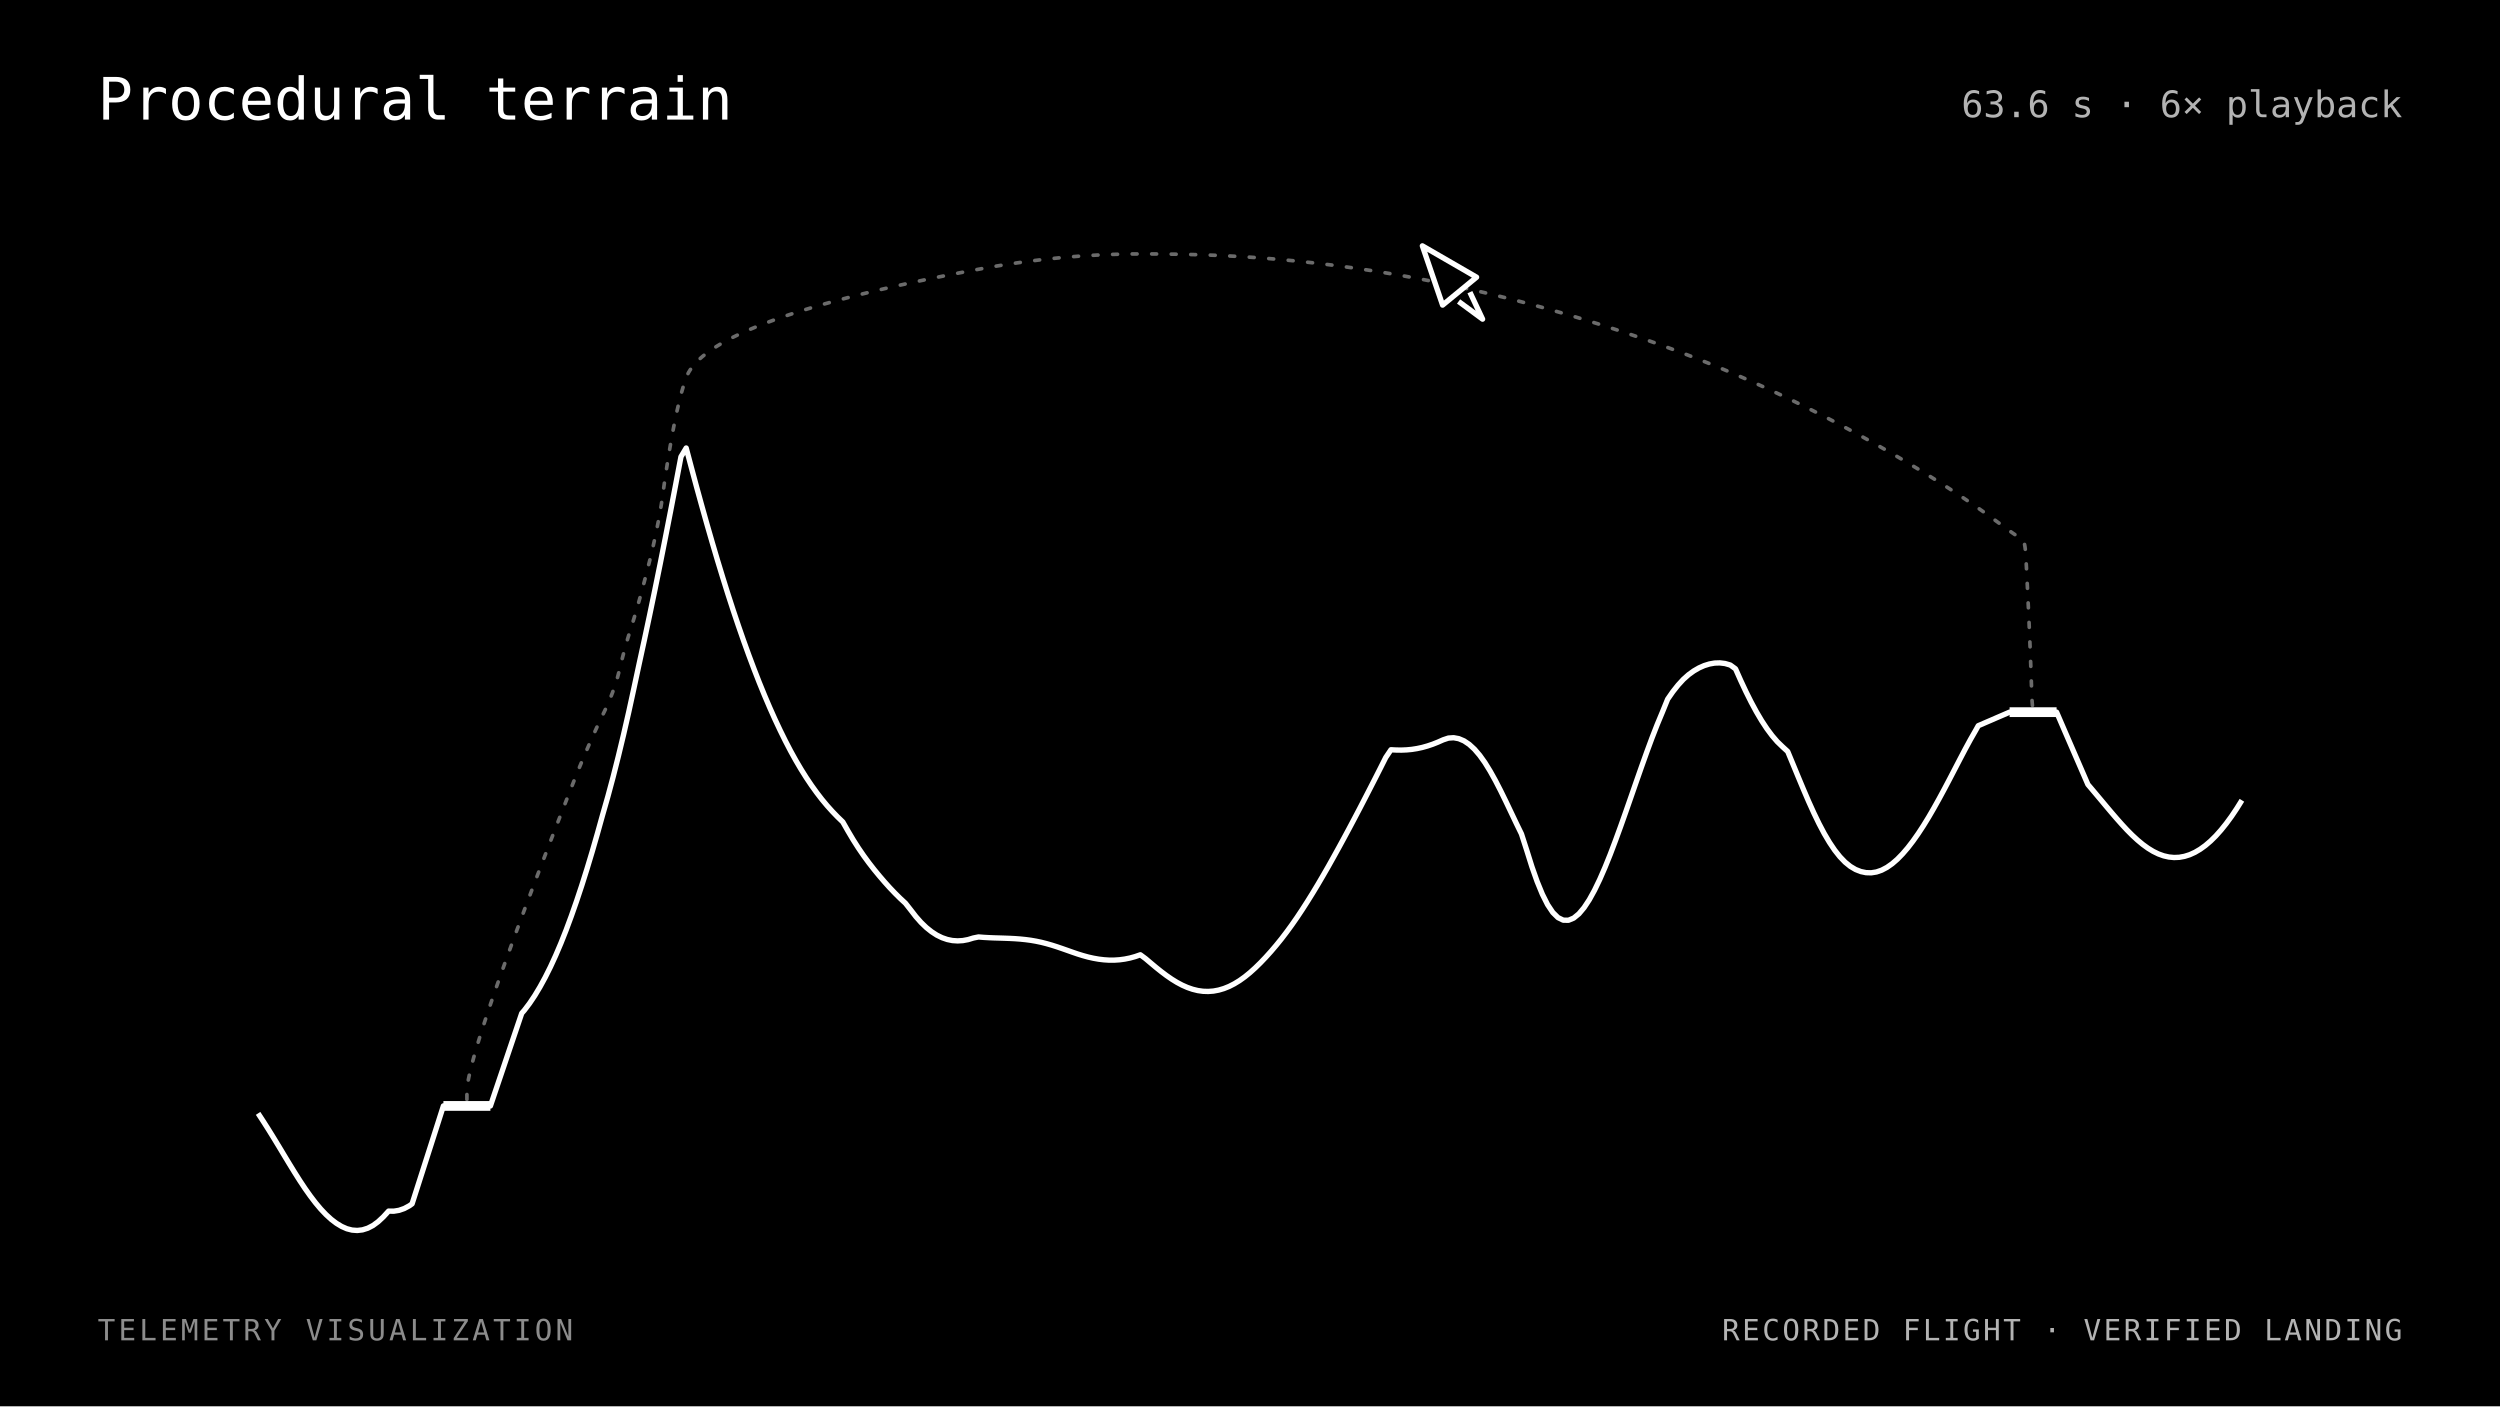
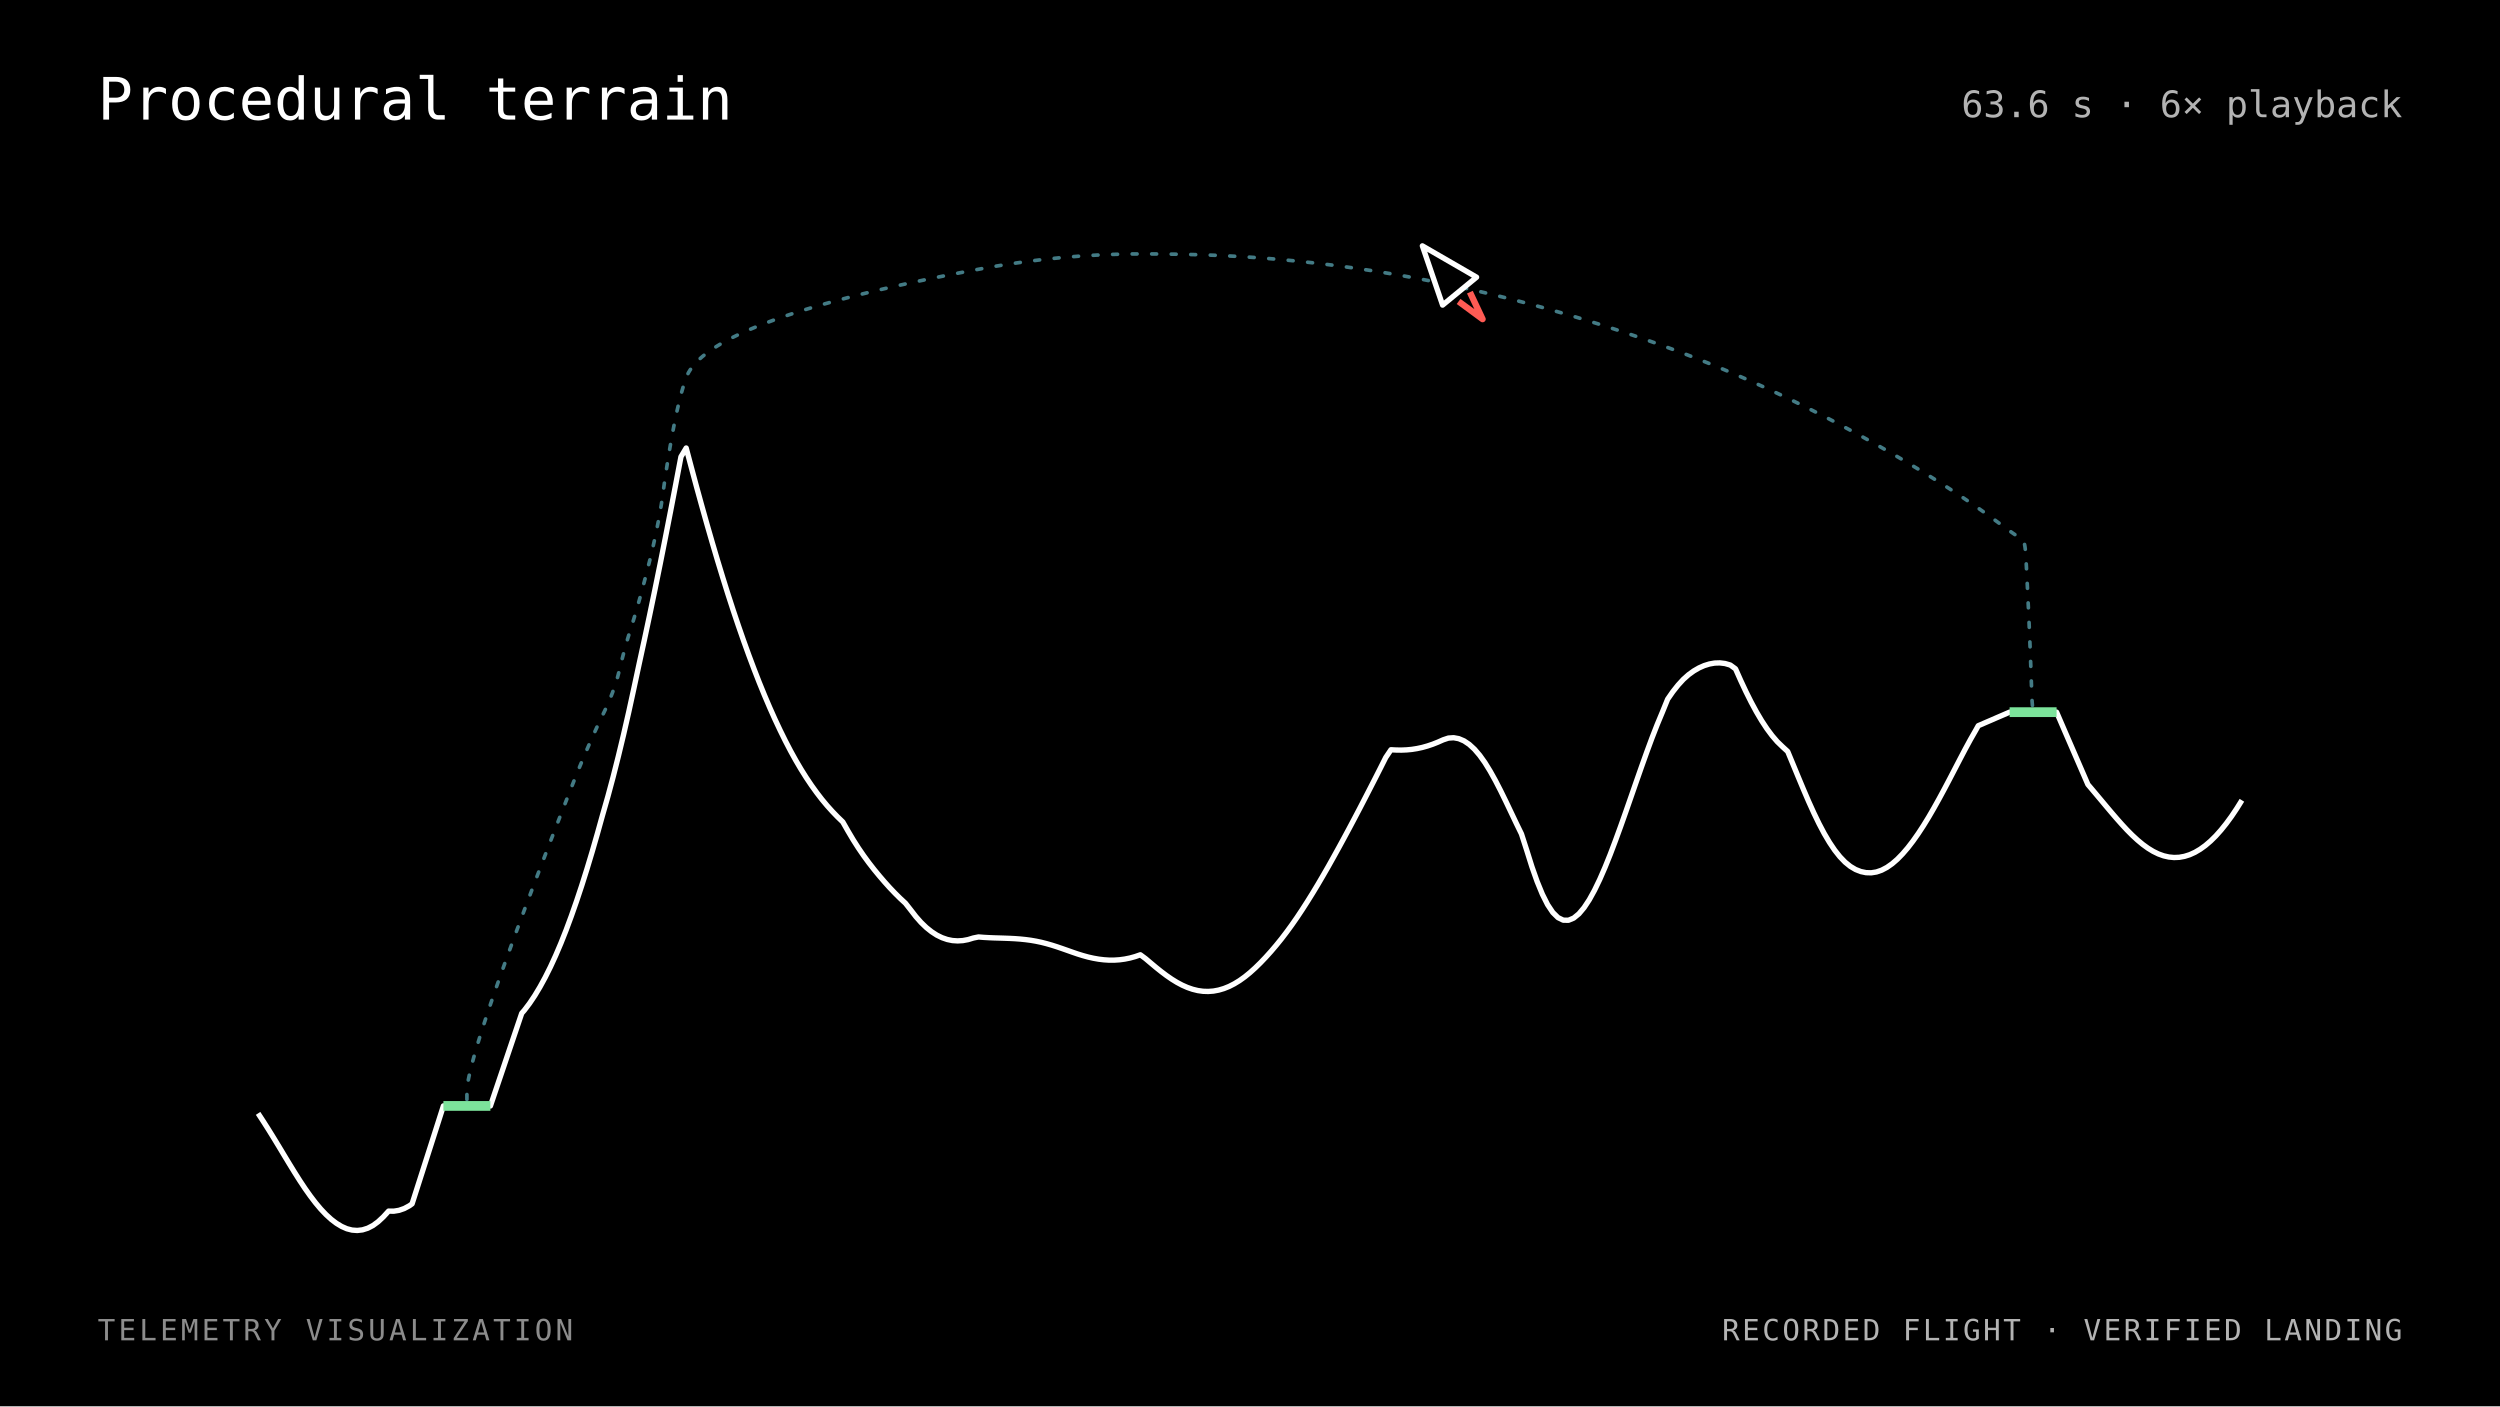
<svg xmlns="http://www.w3.org/2000/svg" width="1024" height="576" viewBox="0 0 1024 576" role="img" aria-labelledby="title desc">
  <rect width="1024" height="576" fill="black" />
  <g font-family="monospace" fill="white">
    <text x="40" y="49" font-size="24">Procedural terrain</text>
    <text x="984" y="48" text-anchor="end" font-size="15" opacity="0.7">63.6 s · 6× playback</text>
    <polyline points="105.71,456.04 107.85,459.31 109.99,462.68 112.13,466.14 114.27,469.66 116.40,473.21 118.54,476.75 120.68,480.23 122.82,483.61 124.96,486.84 127.10,489.86 129.23,492.66 131.37,495.21 133.51,497.47 135.65,499.43 137.79,501.06 139.93,502.35 142.06,503.29 144.20,503.84 146.34,504.00 148.48,503.75 150.62,503.08 152.76,501.97 154.89,500.41 157.03,498.41 159.17,496.07 161.31,496.10 163.45,495.75 165.59,495.01 167.72,493.86 168.79,493.08 169.86,489.74 172.00,483.06 174.14,476.38 176.28,469.70 178.42,463.02 180.55,456.34 181.62,452.99 182.69,452.99 184.83,452.99 186.97,452.99 189.11,452.99 191.25,452.99 193.38,452.99 195.52,452.99 197.66,452.99 199.80,452.99 200.87,452.99 201.94,449.83 204.08,443.51 206.22,437.18 208.35,430.86 210.49,424.53 212.63,418.21 213.70,415.04 214.77,413.81 216.91,410.98 219.05,407.79 221.18,404.24 223.32,400.32 225.46,396.04 227.60,391.38 229.74,386.36 231.88,380.97 234.01,375.23 236.15,369.13 238.29,362.69 240.43,355.91 242.57,348.81 244.71,341.39 246.84,333.74 248.98,326.26 251.12,318.29 253.26,309.85 255.40,300.95 257.54,291.60 259.67,281.83 261.81,271.86 263.95,262.02 266.09,251.96 268.23,241.67 270.37,231.16 272.50,220.44 274.64,209.51 276.78,198.39 278.92,187.09 281.06,183.51 283.20,191.57 285.33,199.49 287.47,207.26 289.61,214.86 291.75,222.28 293.89,229.51 296.03,236.53 298.16,243.33 300.30,249.92 302.44,256.29 304.58,262.44 306.72,268.36 308.86,274.06 310.99,279.53 313.13,284.77 315.27,289.79 317.41,294.58 319.55,299.14 321.69,303.48 323.82,307.58 325.96,311.45 328.10,315.09 330.24,318.50 332.38,321.69 334.52,324.66 336.65,327.43 338.79,330.00 340.93,332.38 343.07,334.60 345.21,336.67 347.35,340.42 349.48,344.01 351.62,347.36 353.76,350.49 355.90,353.41 358.04,356.16 360.18,358.76 362.32,361.25 364.45,363.62 366.59,365.86 368.73,367.98 370.87,369.96 373.01,372.68 375.15,375.45 377.28,377.86 379.42,379.92 381.56,381.63 383.70,383.02 385.84,384.07 387.98,384.81 390.11,385.25 392.25,385.39 394.39,385.26 396.53,384.86 398.67,384.21 400.81,383.78 402.94,383.95 405.08,384.07 407.22,384.16 409.36,384.22 411.50,384.29 413.64,384.37 415.77,384.48 417.91,384.64 420.05,384.86 422.19,385.14 424.33,385.51 426.47,385.96 428.60,386.50 430.74,387.11 432.88,387.79 435.02,388.52 437.16,389.27 439.30,390.03 441.43,390.76 443.57,391.42 445.71,392.01 447.85,392.49 449.99,392.87 452.13,393.13 454.26,393.27 456.40,393.27 458.54,393.13 460.68,392.84 462.82,392.41 464.96,391.82 467.09,391.08 469.23,392.66 471.37,394.47 473.51,396.26 475.65,397.97 477.79,399.58 479.92,401.05 482.06,402.37 484.20,403.51 486.34,404.46 488.48,405.20 490.62,405.73 492.75,406.03 494.89,406.10 497.03,405.94 499.17,405.54 501.31,404.91 503.45,404.05 505.58,402.96 507.72,401.65 509.86,400.12 512.00,398.38 514.14,396.45 516.28,394.36 518.42,392.12 520.55,389.76 522.69,387.25 524.83,384.61 526.97,381.81 529.11,378.87 531.25,375.80 533.38,372.59 535.52,369.26 537.66,365.82 539.80,362.27 541.94,358.62 544.08,354.90 546.21,351.09 548.35,347.22 550.49,343.29 552.63,339.31 554.77,335.27 556.91,331.20 559.04,327.08 561.18,322.93 563.32,318.75 565.46,314.53 567.60,310.27 569.74,307.10 571.87,307.21 574.01,307.24 576.15,307.15 578.29,306.95 580.43,306.61 582.57,306.15 584.70,305.55 586.84,304.83 588.98,303.98 591.12,303.03 593.26,302.32 595.40,302.17 597.53,302.56 599.67,303.47 601.81,304.91 603.95,306.88 606.09,309.38 608.23,312.38 610.36,315.84 612.50,319.68 614.64,323.84 616.78,328.21 618.92,332.70 621.06,337.20 623.19,341.58 625.33,348.20 627.47,355.01 629.61,361.07 631.75,366.28 633.89,370.54 636.02,373.74 638.16,375.85 640.30,376.90 642.44,376.94 644.58,376.05 646.72,374.30 648.85,371.76 650.99,368.51 653.13,364.62 655.27,360.18 657.41,355.27 659.55,349.97 661.68,344.34 663.82,338.47 665.96,332.43 668.10,326.30 670.24,320.14 672.38,314.03 674.52,308.05 676.65,302.28 678.79,296.79 680.93,291.65 683.07,286.38 685.21,283.30 687.35,280.60 689.48,278.28 691.62,276.37 693.76,274.82 695.90,273.58 698.04,272.63 700.18,271.97 702.31,271.59 704.45,271.52 706.59,271.78 708.73,272.40 710.87,273.96 713.01,278.76 715.14,283.31 717.28,287.59 719.42,291.55 721.56,295.18 723.70,298.44 725.84,301.31 727.97,303.79 730.11,305.86 732.25,307.82 734.39,312.98 736.53,318.16 738.67,323.28 740.80,328.24 742.94,332.97 745.08,337.39 747.22,341.44 749.36,345.06 751.50,348.24 753.63,350.93 755.77,353.15 757.91,354.88 760.05,356.15 762.19,356.99 764.33,357.44 766.46,357.50 768.60,357.16 770.74,356.42 772.88,355.29 775.02,353.79 777.16,351.94 779.29,349.75 781.43,347.26 783.57,344.48 785.71,341.44 787.85,338.17 789.99,334.68 792.12,331.01 794.26,327.17 796.40,323.21 798.54,319.15 800.68,315.03 802.82,310.91 804.95,306.85 807.09,302.91 809.23,299.17 810.30,297.25 811.37,296.79 813.51,295.86 815.65,294.94 817.78,294.01 819.92,293.09 822.06,292.16 823.13,291.70 824.20,291.70 826.34,291.70 828.48,291.70 830.62,291.70 832.75,291.70 834.89,291.70 837.03,291.70 839.17,291.70 841.31,291.70 842.38,291.70 843.45,294.17 845.58,299.11 847.72,304.05 849.86,308.99 852.00,313.93 854.14,318.87 855.21,321.34 856.28,322.59 858.41,325.12 860.55,327.67 862.69,330.23 864.83,332.77 866.97,335.26 869.11,337.67 871.24,339.97 873.38,342.12 875.52,344.09 877.66,345.87 879.80,347.42 881.94,348.73 884.07,349.77 886.21,350.54 888.35,351.03 890.49,351.24 892.63,351.15 894.77,350.76 896.90,350.09 899.04,349.12 901.18,347.86 903.32,346.32 905.46,344.49 907.60,342.38 909.73,339.99 911.87,337.33 914.01,334.41 916.15,331.22 918.29,327.79" fill="none" stroke="white" stroke-width="2.2" stroke-linejoin="round" />
-     <path d="M181.62 452.99h19.25" stroke="white" stroke-width="4" />
-     <path d="M823.13 291.70h19.25" stroke="white" stroke-width="4" />
-     <polyline points="191.25,450.32 191.25,450.30 191.25,450.23 191.25,450.12 191.25,449.97 191.25,449.78 191.25,449.54 191.25,449.26 191.25,448.94 191.25,448.58 191.25,448.17 191.25,447.72 191.25,447.26 191.25,446.83 191.27,446.37 191.30,445.88 191.35,445.35 191.42,444.79 191.50,444.20 191.60,443.57 191.71,442.90 191.84,442.20 191.99,441.47 192.15,440.70 192.32,439.90 192.51,439.06 192.72,438.19 192.94,437.29 193.18,436.35 193.44,435.37 193.71,434.36 193.99,433.32 194.29,432.24 194.61,431.13 194.94,429.99 195.29,428.80 195.66,427.59 196.04,426.34 196.43,425.06 196.84,423.74 197.27,422.39 197.71,421.00 198.17,419.58 198.65,418.12 199.14,416.63 199.64,415.11 200.16,413.55 200.70,411.95 201.25,410.33 201.82,408.66 202.40,406.97 203.00,405.24 203.62,403.47 204.25,401.67 204.90,399.84 205.56,397.97 206.24,396.06 206.93,394.13 207.64,392.16 208.36,390.15 209.11,388.11 209.86,386.03 210.63,383.92 211.42,381.78 212.23,379.60 213.04,377.39 213.88,375.14 214.73,372.86 215.60,370.54 216.48,368.19 217.38,365.81 218.29,363.39 219.22,360.94 220.16,358.45 221.12,355.93 222.10,353.37 223.09,350.78 224.10,348.15 225.12,345.49 226.16,342.80 227.22,340.07 228.29,337.31 229.37,334.51 230.47,331.68 231.59,328.81 232.73,325.91 233.87,322.98 235.04,320.02 236.20,317.11 237.36,314.25 238.53,311.44 239.69,308.68 240.86,305.98 242.02,303.33 243.18,300.73 244.35,298.18 245.51,295.69 246.67,293.25 247.83,290.86 248.90,288.52 249.88,286.23 250.77,283.99 251.57,281.79 252.28,279.65 252.91,277.56 253.44,275.52 253.92,273.52 254.40,271.58 254.88,269.70 255.36,267.86 255.83,266.08 256.31,264.35 256.79,262.67 257.27,261.04 257.75,259.47 258.22,257.95 258.70,256.45 259.19,254.91 259.67,253.33 260.16,251.71 260.64,250.06 261.13,248.36 261.63,246.63 262.12,244.86 262.62,243.05 263.12,241.21 263.62,239.32 264.13,237.40 264.64,235.44 265.15,233.44 265.66,231.42 266.17,229.42 266.67,227.38 267.16,225.31 267.64,223.20 268.12,221.05 268.59,218.86 269.04,216.64 269.49,214.38 269.93,212.08 270.36,209.73 270.77,207.34 271.15,204.91 271.48,202.47 271.82,200.07 272.15,197.73 272.49,195.44 272.82,193.21 273.16,191.02 273.49,188.89 273.83,186.81 274.17,184.78 274.50,182.81 274.84,180.88 275.17,179.01 275.51,177.20 275.84,175.43 276.18,173.72 276.51,172.06 276.85,170.45 277.18,168.89 277.52,167.39 277.85,165.94 278.19,164.54 278.52,163.20 278.86,161.90 279.19,160.66 279.53,159.47 279.86,158.34 280.20,157.25 280.53,156.22 280.87,155.24 281.21,154.32 281.61,153.40 282.09,152.48 282.65,151.57 283.28,150.66 283.99,149.75 284.77,148.85 285.64,147.94 286.57,147.04 287.59,146.14 288.68,145.25 289.85,144.35 291.10,143.46 292.42,142.57 293.82,141.69 295.29,140.80 296.84,139.92 298.47,139.04 300.18,138.16 301.96,137.29 303.82,136.42 305.75,135.55 307.76,134.68 309.85,133.81 312.02,132.95 314.26,132.09 316.58,131.23 318.97,130.37 321.44,129.52 323.99,128.67 326.62,127.82 329.32,126.97 332.10,126.13 334.95,125.29 337.88,124.45 340.89,123.61 343.98,122.78 347.14,121.95 350.38,121.12 353.69,120.29 357.08,119.46 360.55,118.64 364.09,117.82 367.71,117.00 371.41,116.19 375.19,115.37 379.04,114.56 382.97,113.75 386.97,112.95 391.05,112.14 395.21,111.34 399.44,110.54 403.75,109.75 408.07,109.00 412.39,108.30 416.71,107.66 421.03,107.06 425.35,106.52 429.67,106.03 433.99,105.60 438.31,105.22 442.63,104.88 446.95,104.61 451.28,104.38 455.60,104.21 459.92,104.08 464.24,104.02 468.56,104.00 472.88,104.02 477.19,104.06 481.49,104.12 485.78,104.20 490.05,104.31 494.29,104.44 498.50,104.60 502.68,104.80 506.82,105.02 510.94,105.27 515.01,105.55 519.06,105.85 523.07,106.19 527.04,106.54 530.99,106.93 534.89,107.33 538.77,107.76 542.61,108.21 546.41,108.68 550.18,109.18 553.92,109.69 557.62,110.22 561.29,110.77 564.93,111.34 568.53,111.93 572.10,112.53 575.64,113.15 579.14,113.79 582.61,114.44 586.04,115.11 589.44,115.79 592.81,116.48 596.15,117.19 599.45,117.91 602.72,118.64 605.96,119.38 609.16,120.13 612.33,120.89 615.47,121.66 618.58,122.44 621.66,123.23 624.70,124.03 627.71,124.83 630.69,125.64 633.64,126.46 636.56,127.28 639.45,128.11 642.30,128.94 645.13,129.77 647.92,130.61 650.69,131.45 653.42,132.30 656.12,133.14 658.80,134.00 661.44,134.85 664.05,135.71 666.63,136.56 669.18,137.43 671.71,138.29 674.20,139.15 676.66,140.02 679.09,140.89 681.50,141.75 683.87,142.63 686.22,143.50 688.54,144.37 690.83,145.24 693.09,146.11 695.32,146.99 697.52,147.86 699.70,148.73 701.85,149.61 703.97,150.48 706.06,151.35 708.13,152.22 710.17,153.09 712.18,153.95 714.17,154.82 716.13,155.68 718.06,156.54 719.97,157.40 721.86,158.25 723.71,159.10 725.55,159.95 727.36,160.80 729.14,161.64 730.90,162.47 732.63,163.31 734.35,164.13 736.03,164.96 737.70,165.77 739.34,166.59 740.96,167.40 742.55,168.20 744.12,169.00 745.67,169.79 747.20,170.57 748.71,171.35 750.19,172.13 751.66,172.89 753.10,173.65 754.52,174.41 755.92,175.16 757.30,175.90 758.65,176.63 759.99,177.36 761.31,178.08 762.61,178.79 763.89,179.50 765.15,180.20 766.39,180.89 767.61,181.57 768.81,182.25 770.00,182.92 771.16,183.59 772.31,184.24 773.44,184.89 774.55,185.53 775.64,186.17 776.72,186.80 777.78,187.42 778.82,188.03 779.85,188.64 780.86,189.23 781.85,189.83 782.82,190.41 783.78,190.99 784.73,191.56 785.66,192.12 786.57,192.68 787.47,193.23 788.35,193.77 789.22,194.31 790.07,194.83 790.91,195.36 791.73,195.87 792.54,196.38 793.34,196.88 794.12,197.38 794.89,197.87 795.65,198.35 796.39,198.82 797.12,199.29 797.83,199.75 798.54,200.21 799.23,200.66 799.91,201.10 800.57,201.54 801.23,201.97 801.87,202.40 802.50,202.82 803.12,203.23 803.73,203.64 804.33,204.04 804.91,204.43 805.49,204.82 806.05,205.21 806.60,205.58 807.15,205.96 807.68,206.32 808.20,206.69 808.72,207.04 809.22,207.39 809.72,207.74 810.20,208.08 810.68,208.41 811.14,208.74 811.60,209.06 812.05,209.38 812.49,209.69 812.92,210.00 813.34,210.30 813.76,210.60 814.16,210.89 814.56,211.18 814.95,211.46 815.34,211.74 815.71,212.01 816.08,212.28 816.44,212.54 816.80,212.80 817.14,213.05 817.48,213.30 817.82,213.55 818.14,213.78 818.46,214.02 818.77,214.25 819.08,214.47 819.38,214.69 819.68,214.91 819.96,215.12 820.25,215.33 820.52,215.53 820.79,215.73 821.06,215.93 821.32,216.12 821.57,216.30 821.82,216.49 822.07,216.66 822.31,216.84 822.54,217.01 822.77,217.18 822.99,217.34 823.21,217.50 823.43,217.65 823.64,217.80 823.84,217.95 824.05,218.09 824.24,218.23 824.44,218.37 824.62,218.50 824.81,218.63 824.99,218.75 825.17,218.87 825.34,218.99 825.51,219.11 825.68,219.22 825.84,219.33 826.00,219.43 826.15,219.53 826.30,219.63 826.45,219.73 826.60,219.82 826.74,219.91 826.88,219.99 827.01,220.08 827.15,220.16 827.28,220.23 827.40,220.31 827.53,220.38 827.65,220.44 827.77,220.51 827.88,220.57 828.00,220.63 828.11,220.69 828.22,220.74 828.32,220.80 828.43,220.89 828.52,220.99 828.62,221.12 828.71,221.27 828.79,221.44 828.87,221.63 828.95,221.83 829.02,222.04 829.09,222.27 829.15,222.52 829.21,222.77 829.27,223.04 829.32,223.31 829.37,223.60 829.42,223.89 829.46,224.19 829.50,224.50 829.54,224.81 829.57,225.13 829.61,225.46 829.64,225.79 829.67,226.14 829.70,226.55 829.73,227.01 829.75,227.49 829.78,227.99 829.81,228.50 829.84,229.01 829.87,229.54 829.90,230.08 829.93,230.62 829.96,231.18 829.99,231.74 830.02,232.31 830.05,232.89 830.08,233.47 830.11,234.06 830.14,234.66 830.17,235.25 830.19,235.83 830.22,236.42 830.25,237.01 830.28,237.60 830.31,238.19 830.34,238.78 830.37,239.37 830.40,239.97 830.43,240.57 830.46,241.16 830.49,241.77 830.52,242.37 830.55,242.98 830.58,243.59 830.61,244.20 830.63,244.82 830.66,245.44 830.69,246.06 830.72,246.68 830.75,247.31 830.78,247.94 830.81,248.57 830.84,249.20 830.87,249.84 830.90,250.48 830.93,251.12 830.96,251.76 830.99,252.39 831.01,253.03 831.04,253.67 831.07,254.31 831.10,254.94 831.13,255.57 831.15,256.20 831.18,256.83 831.21,257.46 831.23,258.08 831.26,258.70 831.29,259.32 831.31,259.93 831.34,260.54 831.36,261.15 831.39,261.75 831.41,262.34 831.44,262.94 831.46,263.53 831.48,264.11 831.51,264.69 831.53,265.26 831.55,265.83 831.57,266.40 831.59,266.96 831.62,267.51 831.64,268.06 831.66,268.60 831.68,269.14 831.70,269.67 831.72,270.20 831.74,270.72 831.75,271.23 831.77,271.74 831.79,272.24 831.81,272.74 831.83,273.23 831.84,273.71 831.86,274.19 831.88,274.66 831.89,275.13 831.91,275.59 831.93,276.04 831.94,276.48 831.96,276.92 831.97,277.35 831.99,277.78 832.00,278.20 832.01,278.61 832.03,279.01 832.04,279.41 832.05,279.80 832.07,280.18 832.08,280.56 832.09,280.92 832.11,281.29 832.12,281.64 832.13,281.98 832.14,282.32 832.15,282.65 832.16,282.97 832.18,283.28 832.19,283.59 832.20,283.88 832.21,284.17 832.22,284.44 832.23,284.71 832.24,284.97 832.25,285.22 832.26,285.46 832.27,285.69 832.28,285.91 832.28,286.13 832.29,286.33 832.30,286.53 832.31,286.72 832.32,286.90 832.33,287.08 832.35,287.25 832.36,287.42 832.37,287.58 832.38,287.74 832.39,287.89 832.41,288.04 832.42,288.18 832.43,288.32 832.44,288.46 832.45,288.58 832.46,288.68 832.47,288.78 832.48,288.85 832.49,288.92 832.51,288.97 832.52,289.01 832.52,289.03" fill="none" stroke="white" stroke-opacity="0.42" stroke-width="1.5" stroke-dasharray="2 6" stroke-linecap="round" />
+     <path d="M181.62 452.99h19.25" stroke="#7ce39b" stroke-width="4" />
+     <path d="M823.13 291.70h19.25" stroke="#7ce39b" stroke-width="4" />
+     <polyline points="191.25,450.32 191.25,450.30 191.25,450.23 191.25,450.12 191.25,449.97 191.25,449.78 191.25,449.54 191.25,449.26 191.25,448.94 191.25,448.58 191.25,448.17 191.25,447.72 191.25,447.26 191.25,446.83 191.27,446.37 191.30,445.88 191.35,445.35 191.42,444.79 191.50,444.20 191.60,443.57 191.71,442.90 191.84,442.20 191.99,441.47 192.15,440.70 192.32,439.90 192.51,439.06 192.72,438.19 192.94,437.29 193.18,436.35 193.44,435.37 193.71,434.36 193.99,433.32 194.29,432.24 194.61,431.13 194.94,429.99 195.29,428.80 195.66,427.59 196.04,426.34 196.43,425.06 196.84,423.74 197.27,422.39 197.71,421.00 198.17,419.58 198.65,418.12 199.14,416.63 199.64,415.11 200.16,413.55 200.70,411.95 201.25,410.33 201.82,408.66 202.40,406.97 203.00,405.24 203.62,403.47 204.25,401.67 204.90,399.84 205.56,397.97 206.24,396.06 206.93,394.13 207.64,392.16 208.36,390.15 209.11,388.11 209.86,386.03 210.63,383.92 211.42,381.78 212.23,379.60 213.04,377.39 213.88,375.14 214.73,372.86 215.60,370.54 216.48,368.19 217.38,365.81 218.29,363.39 219.22,360.94 220.16,358.45 221.12,355.93 222.10,353.37 223.09,350.78 224.10,348.15 225.12,345.49 226.16,342.80 227.22,340.07 228.29,337.31 229.37,334.51 230.47,331.68 231.59,328.81 232.73,325.91 233.87,322.98 235.04,320.02 236.20,317.11 237.36,314.25 238.53,311.44 239.69,308.68 240.86,305.98 242.02,303.33 243.18,300.73 244.35,298.18 245.51,295.69 246.67,293.25 247.83,290.86 248.90,288.52 249.88,286.23 250.77,283.99 251.57,281.79 252.28,279.65 252.91,277.56 253.44,275.52 253.92,273.52 254.40,271.58 254.88,269.70 255.36,267.86 255.83,266.08 256.31,264.35 256.79,262.67 257.27,261.04 257.75,259.47 258.22,257.95 258.70,256.45 259.19,254.91 259.67,253.33 260.16,251.71 260.64,250.06 261.13,248.36 261.63,246.63 262.12,244.86 262.62,243.05 263.12,241.21 263.62,239.32 264.13,237.40 264.64,235.44 265.15,233.44 265.66,231.42 266.17,229.42 266.67,227.38 267.16,225.31 267.64,223.20 268.12,221.05 268.59,218.86 269.04,216.64 269.49,214.38 269.93,212.08 270.36,209.73 270.77,207.34 271.15,204.91 271.48,202.47 271.82,200.07 272.15,197.73 272.49,195.44 272.82,193.21 273.16,191.02 273.49,188.89 273.83,186.81 274.17,184.78 274.50,182.81 274.84,180.88 275.17,179.01 275.51,177.20 275.84,175.43 276.18,173.72 276.51,172.06 276.85,170.45 277.18,168.89 277.52,167.39 277.85,165.94 278.19,164.54 278.52,163.20 278.86,161.90 279.19,160.66 279.53,159.47 279.86,158.34 280.20,157.25 280.53,156.22 280.87,155.24 281.21,154.32 281.61,153.40 282.09,152.48 282.65,151.57 283.28,150.66 283.99,149.75 284.77,148.85 285.64,147.94 286.57,147.04 287.59,146.14 288.68,145.25 289.85,144.35 291.10,143.46 292.42,142.57 293.82,141.69 295.29,140.80 296.84,139.92 298.47,139.04 300.18,138.16 301.96,137.29 303.82,136.42 305.75,135.55 307.76,134.68 309.85,133.81 312.02,132.95 314.26,132.09 316.58,131.23 318.97,130.37 321.44,129.52 323.99,128.67 326.62,127.82 329.32,126.97 332.10,126.13 334.95,125.29 337.88,124.45 340.89,123.61 343.98,122.78 347.14,121.95 350.38,121.12 353.69,120.29 357.08,119.46 360.55,118.64 364.09,117.82 367.71,117.00 371.41,116.19 375.19,115.37 379.04,114.56 382.97,113.75 386.97,112.95 391.05,112.14 395.21,111.34 399.44,110.54 403.75,109.75 408.07,109.00 412.39,108.30 416.71,107.66 421.03,107.06 425.35,106.52 429.67,106.03 433.99,105.60 438.31,105.22 442.63,104.88 446.95,104.61 451.28,104.38 455.60,104.21 459.92,104.08 464.24,104.02 468.56,104.00 472.88,104.02 477.19,104.06 481.49,104.12 485.78,104.20 490.05,104.31 494.29,104.44 498.50,104.60 502.68,104.80 506.82,105.02 510.94,105.27 515.01,105.55 519.06,105.85 523.07,106.19 527.04,106.54 530.99,106.93 534.89,107.33 538.77,107.76 542.61,108.21 546.41,108.68 550.18,109.18 553.92,109.69 557.62,110.22 561.29,110.77 564.93,111.34 568.53,111.93 572.10,112.53 575.64,113.15 579.14,113.79 582.61,114.44 586.04,115.11 589.44,115.79 592.81,116.48 596.15,117.19 599.45,117.91 602.72,118.64 605.96,119.38 609.16,120.13 612.33,120.89 615.47,121.66 618.58,122.44 621.66,123.23 624.70,124.03 627.71,124.83 630.69,125.64 633.64,126.46 636.56,127.28 639.45,128.11 642.30,128.94 645.13,129.77 647.92,130.61 650.69,131.45 653.42,132.30 656.12,133.14 658.80,134.00 661.44,134.85 664.05,135.71 666.63,136.56 669.18,137.43 671.71,138.29 674.20,139.15 676.66,140.02 679.09,140.89 681.50,141.75 683.87,142.63 686.22,143.50 688.54,144.37 690.83,145.24 693.09,146.11 695.32,146.99 697.52,147.86 699.70,148.73 701.85,149.61 703.97,150.48 706.06,151.35 708.13,152.22 710.17,153.09 712.18,153.95 714.17,154.82 716.13,155.68 718.06,156.54 719.97,157.40 721.86,158.25 723.71,159.10 725.55,159.95 727.36,160.80 729.14,161.64 730.90,162.47 732.63,163.31 734.35,164.13 736.03,164.96 737.70,165.77 739.34,166.59 740.96,167.40 742.55,168.20 744.12,169.00 745.67,169.79 747.20,170.57 748.71,171.35 750.19,172.13 751.66,172.89 753.10,173.65 754.52,174.41 755.92,175.16 757.30,175.90 758.65,176.63 759.99,177.36 761.31,178.08 762.61,178.79 763.89,179.50 765.15,180.20 766.39,180.89 767.61,181.57 768.81,182.25 770.00,182.92 771.16,183.59 772.31,184.24 773.44,184.89 774.55,185.53 775.64,186.17 776.72,186.80 777.78,187.42 778.82,188.03 779.85,188.64 780.86,189.23 781.85,189.83 782.82,190.41 783.78,190.99 784.73,191.56 785.66,192.12 786.57,192.68 787.47,193.23 788.35,193.77 789.22,194.31 790.07,194.83 790.91,195.36 791.73,195.87 792.54,196.38 793.34,196.88 794.12,197.38 794.89,197.87 795.65,198.35 796.39,198.82 797.12,199.29 797.83,199.75 798.54,200.21 799.23,200.66 799.91,201.10 800.57,201.54 801.23,201.97 801.87,202.40 802.50,202.82 803.12,203.23 803.73,203.64 804.33,204.04 804.91,204.43 805.49,204.82 806.05,205.21 806.60,205.58 807.15,205.96 807.68,206.32 808.20,206.69 808.72,207.04 809.22,207.39 809.72,207.74 810.20,208.08 810.68,208.41 811.14,208.74 811.60,209.06 812.05,209.38 812.49,209.69 812.92,210.00 813.34,210.30 813.76,210.60 814.16,210.89 814.56,211.18 814.95,211.46 815.34,211.74 815.71,212.01 816.08,212.28 816.44,212.54 816.80,212.80 817.14,213.05 817.48,213.30 817.82,213.55 818.14,213.78 818.46,214.02 818.77,214.25 819.08,214.47 819.38,214.69 819.68,214.91 819.96,215.12 820.25,215.33 820.52,215.53 820.79,215.73 821.06,215.93 821.32,216.12 821.57,216.30 821.82,216.49 822.07,216.66 822.31,216.84 822.54,217.01 822.77,217.18 822.99,217.34 823.21,217.50 823.43,217.65 823.64,217.80 823.84,217.95 824.05,218.09 824.24,218.23 824.44,218.37 824.62,218.50 824.81,218.63 824.99,218.75 825.17,218.87 825.34,218.99 825.51,219.11 825.68,219.22 825.84,219.33 826.00,219.43 826.15,219.53 826.30,219.63 826.45,219.73 826.60,219.82 826.74,219.91 826.88,219.99 827.01,220.08 827.15,220.16 827.28,220.23 827.40,220.31 827.53,220.38 827.65,220.44 827.77,220.51 827.88,220.57 828.00,220.63 828.11,220.69 828.22,220.74 828.32,220.80 828.43,220.89 828.52,220.99 828.62,221.12 828.71,221.27 828.79,221.44 828.87,221.63 828.95,221.83 829.02,222.04 829.09,222.27 829.15,222.52 829.21,222.77 829.27,223.04 829.32,223.31 829.37,223.60 829.42,223.89 829.46,224.19 829.50,224.50 829.54,224.81 829.57,225.13 829.61,225.46 829.64,225.79 829.67,226.14 829.70,226.55 829.73,227.01 829.75,227.49 829.78,227.99 829.81,228.50 829.84,229.01 829.87,229.54 829.90,230.08 829.93,230.62 829.96,231.18 829.99,231.74 830.02,232.31 830.05,232.89 830.08,233.47 830.11,234.06 830.14,234.66 830.17,235.25 830.19,235.83 830.22,236.42 830.25,237.01 830.28,237.60 830.31,238.19 830.34,238.78 830.37,239.37 830.40,239.97 830.43,240.57 830.46,241.16 830.49,241.77 830.52,242.37 830.55,242.98 830.58,243.59 830.61,244.20 830.63,244.82 830.66,245.44 830.69,246.06 830.72,246.68 830.75,247.31 830.78,247.94 830.81,248.57 830.84,249.20 830.87,249.84 830.90,250.48 830.93,251.12 830.96,251.76 830.99,252.39 831.01,253.03 831.04,253.67 831.07,254.31 831.10,254.94 831.13,255.57 831.15,256.20 831.18,256.83 831.21,257.46 831.23,258.08 831.26,258.70 831.29,259.32 831.31,259.93 831.34,260.54 831.36,261.15 831.39,261.75 831.41,262.34 831.44,262.94 831.46,263.53 831.48,264.11 831.51,264.69 831.53,265.26 831.55,265.83 831.57,266.40 831.59,266.96 831.62,267.51 831.64,268.06 831.66,268.60 831.68,269.14 831.70,269.67 831.72,270.20 831.74,270.72 831.75,271.23 831.77,271.74 831.79,272.24 831.81,272.74 831.83,273.23 831.84,273.71 831.86,274.19 831.88,274.66 831.89,275.13 831.91,275.59 831.93,276.04 831.94,276.48 831.96,276.92 831.97,277.35 831.99,277.78 832.00,278.20 832.01,278.61 832.03,279.01 832.04,279.41 832.05,279.80 832.07,280.18 832.08,280.56 832.09,280.92 832.11,281.29 832.12,281.64 832.13,281.98 832.14,282.32 832.15,282.65 832.16,282.97 832.18,283.28 832.19,283.59 832.20,283.88 832.21,284.17 832.22,284.44 832.23,284.71 832.24,284.97 832.25,285.22 832.26,285.46 832.27,285.69 832.28,285.91 832.28,286.13 832.29,286.33 832.30,286.53 832.31,286.72 832.32,286.90 832.33,287.08 832.35,287.25 832.36,287.42 832.37,287.58 832.38,287.74 832.39,287.89 832.41,288.04 832.42,288.18 832.43,288.32 832.44,288.46 832.45,288.58 832.46,288.68 832.47,288.78 832.48,288.85 832.49,288.92 832.51,288.97 832.52,289.01 832.52,289.03" fill="none" stroke="#70cddd" stroke-opacity="0.6" stroke-width="1.5" stroke-dasharray="2 6" stroke-linecap="round" />
    <g transform="translate(596.15 117.19) rotate(-39.41)" fill="none" stroke="white" stroke-width="2.2" stroke-linejoin="round">
-       <path d="M-3 5.67L0 17.50L3 5.67" />
+       <path d="M-3 5.67L0 17.50L3 5.67" stroke="#ff5b54" stroke-width="2.6" />
      <path d="M0 -21.33L-9 2.67H9Z" fill="black" />
    </g>
    <text x="40" y="549" font-size="12" letter-spacing="1.3" opacity="0.55">TELEMETRY VISUALIZATION</text>
    <text x="984" y="549" text-anchor="end" font-size="12" letter-spacing="1" opacity="0.7">RECORDED FLIGHT · VERIFIED LANDING</text>
  </g>
</svg>
